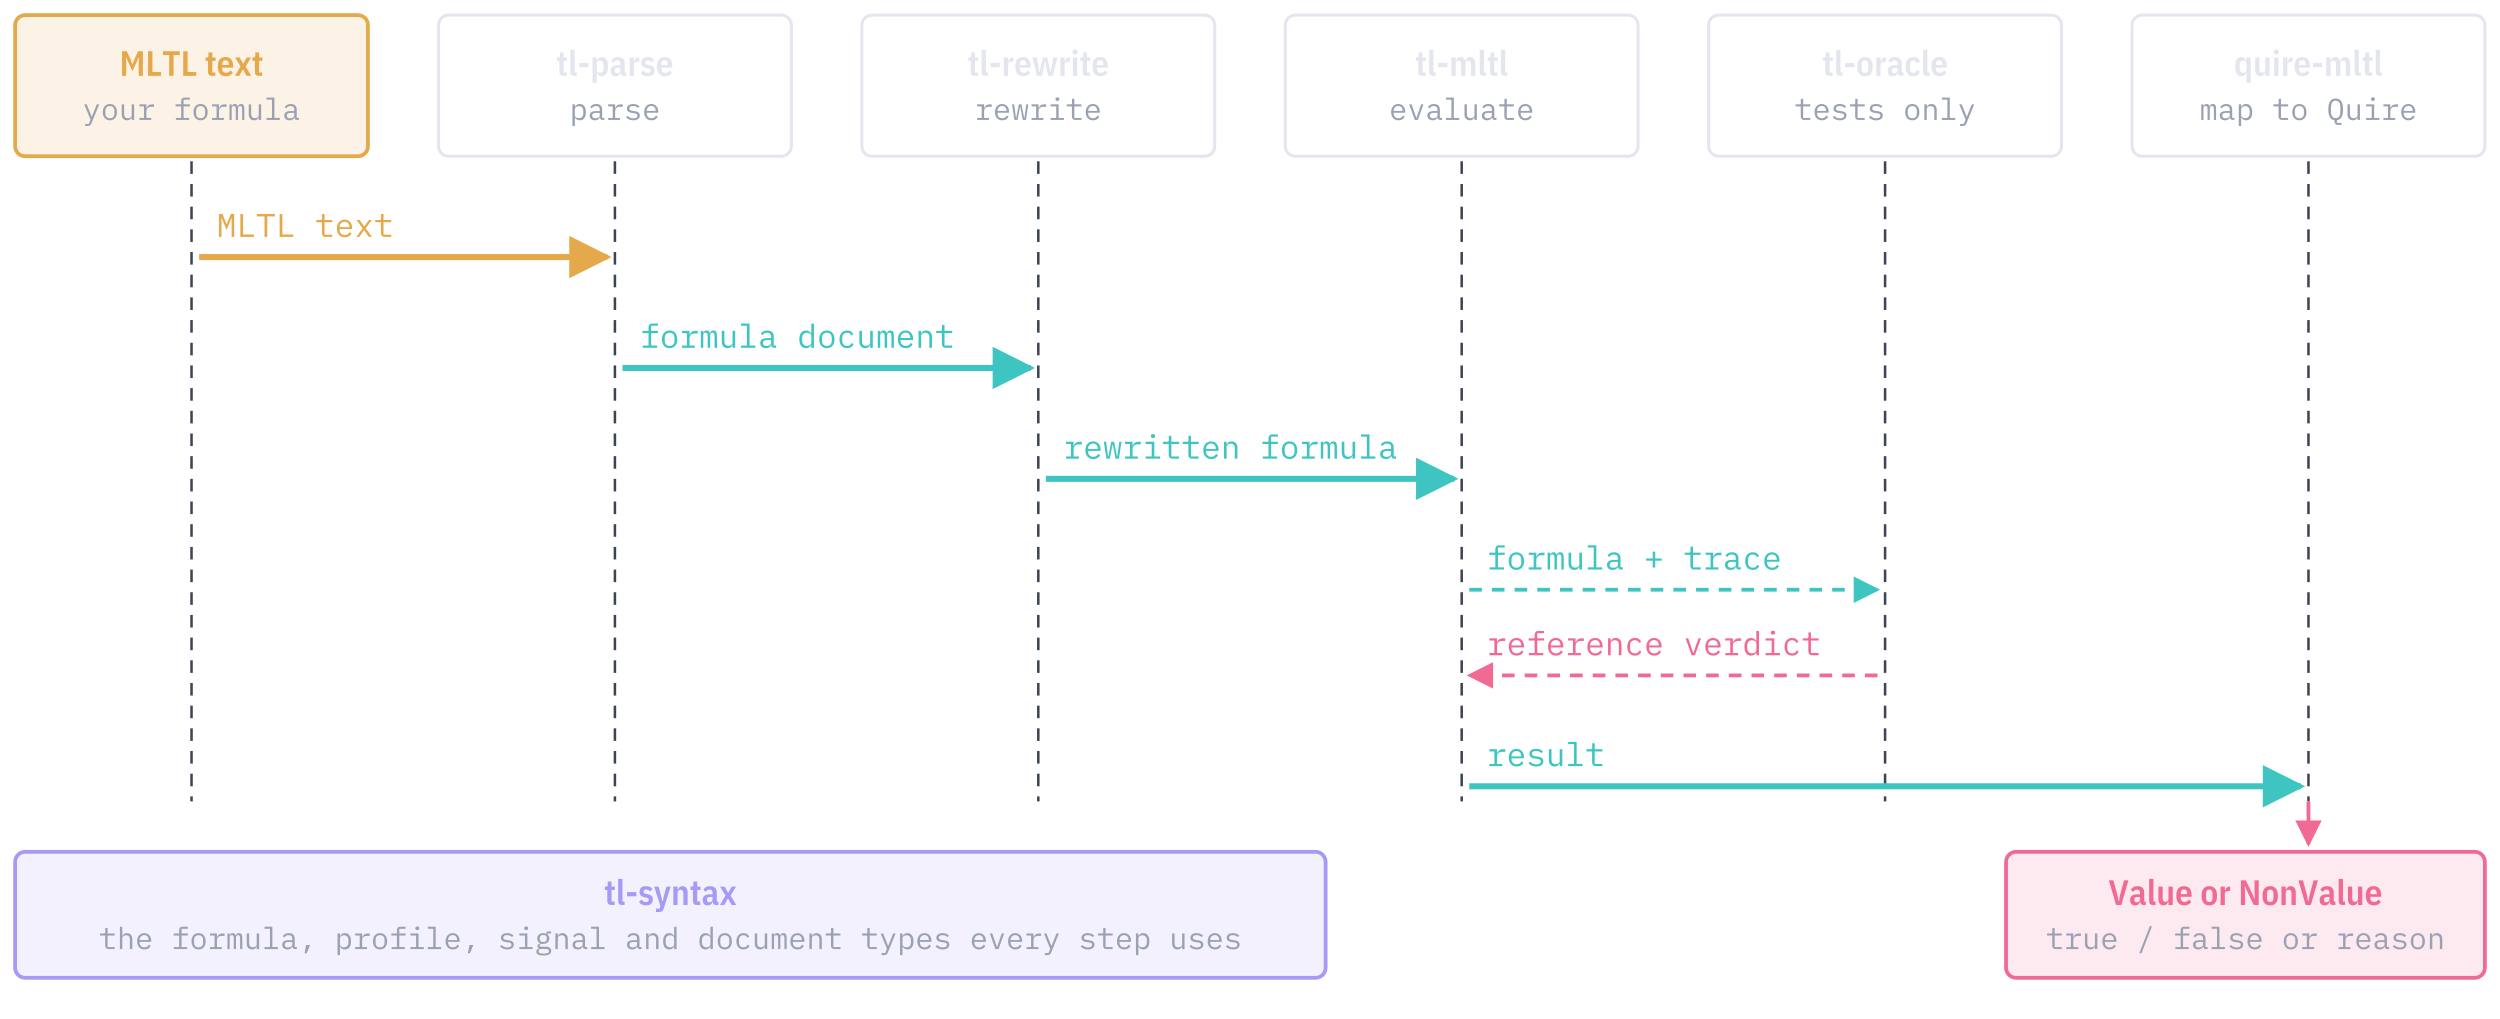
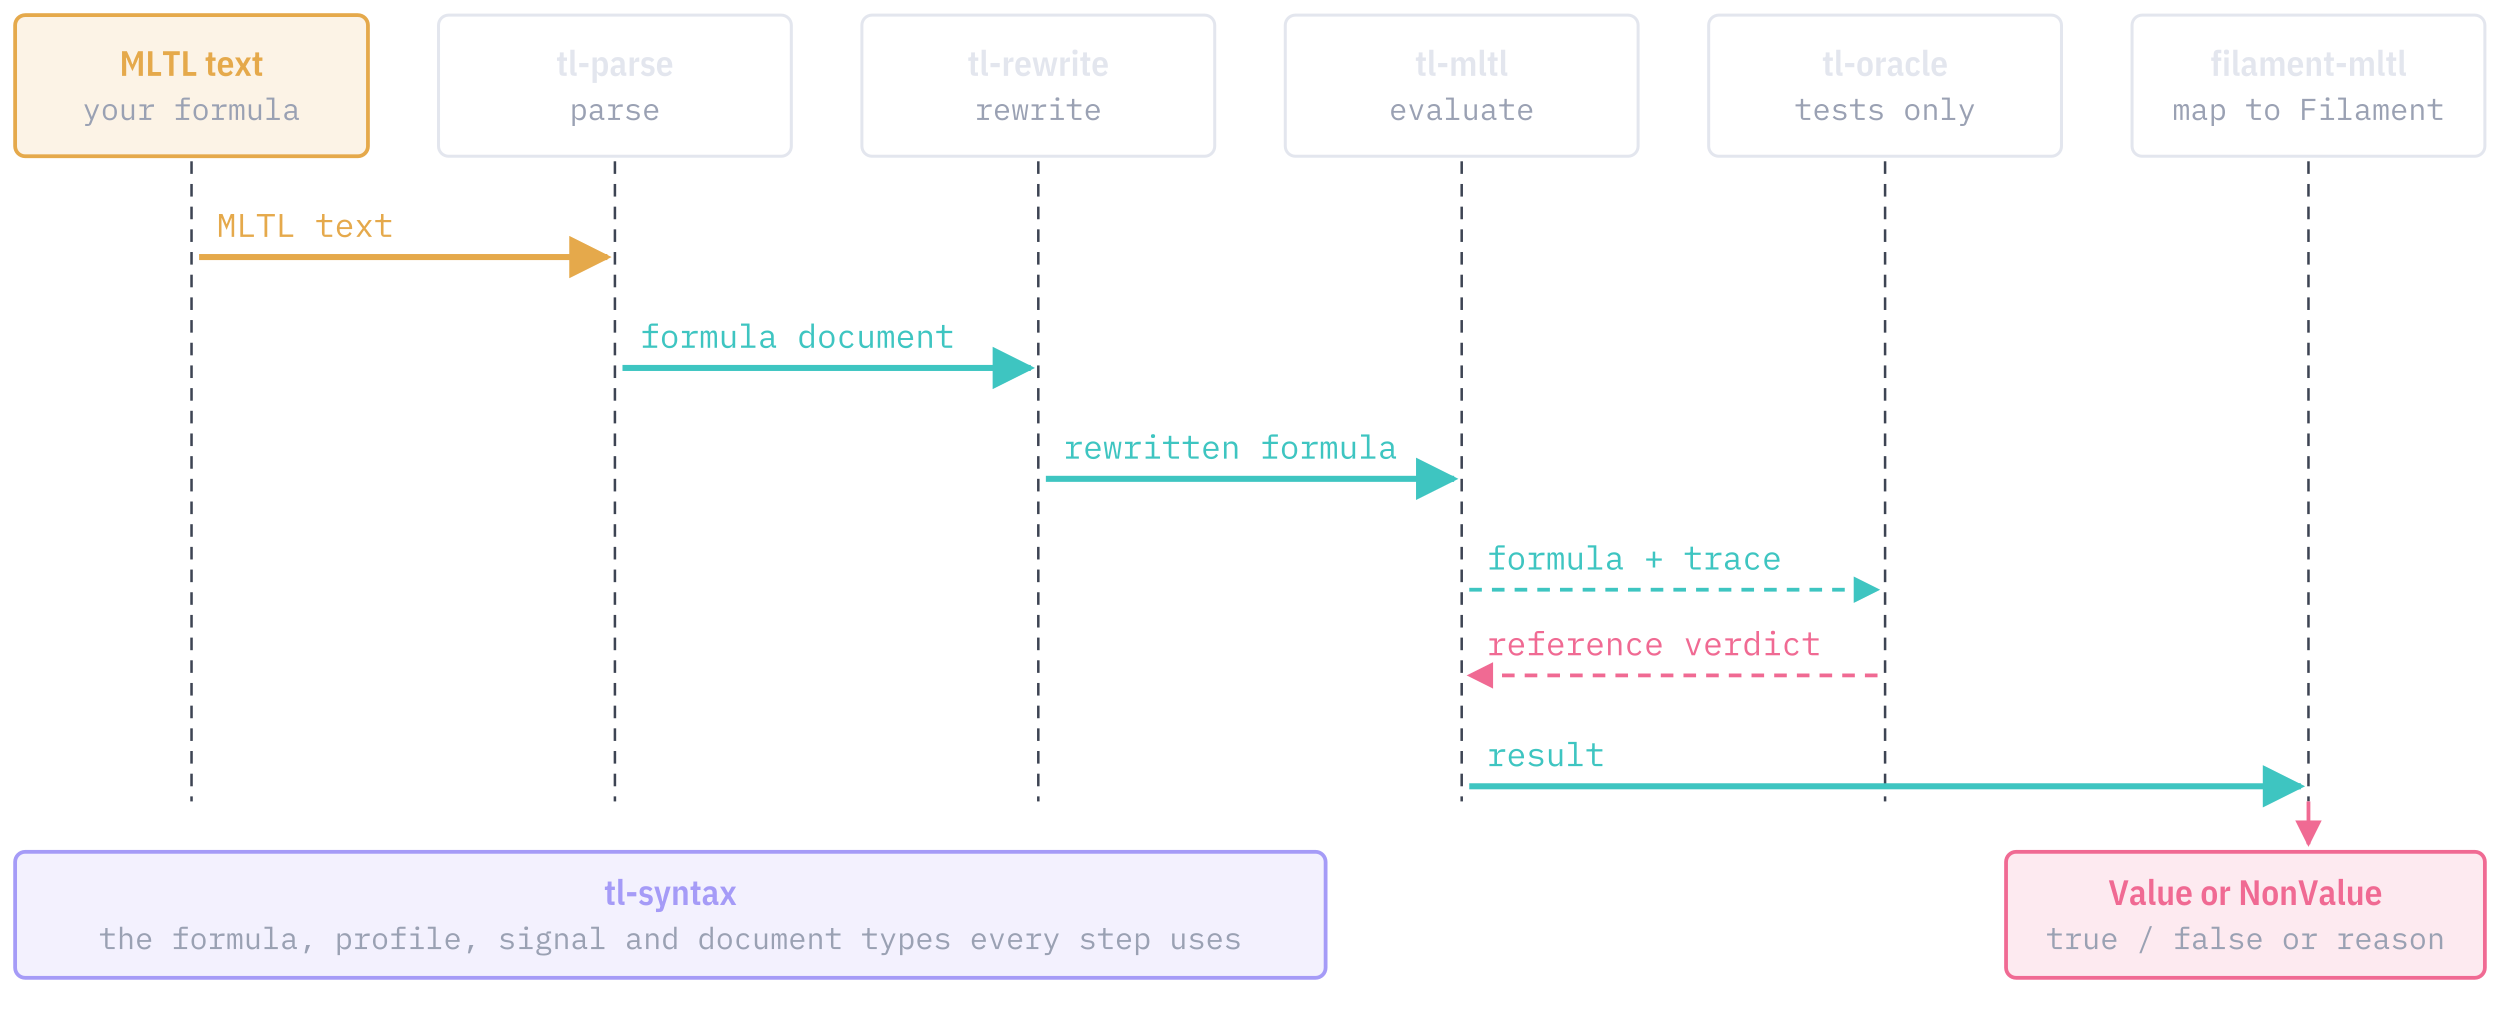
- <svg xmlns="http://www.w3.org/2000/svg" width="992" height="404" viewBox="-6 -6 992 404" role="img" aria-label="A formula moves from text to a Quire outcome. tl-parse turns MLTL text into a formula document, tl-rewrite returns a rewritten document, and tl-mltl evaluates it against a trace. In tests, tl-oracle evaluates the same formula and trace independently and the verdicts are compared. quire-mltl maps the result to a Boolean Value or a typed NonValue reason. All documents use the vocabulary of tl-syntax.">
+ <svg xmlns="http://www.w3.org/2000/svg" width="992" height="404" viewBox="-6 -6 992 404" role="img" aria-label="A formula moves from text to a Filament outcome. tl-parse turns MLTL text into a formula document, tl-rewrite returns a rewritten document, and tl-mltl evaluates it against a trace. In tests, tl-oracle evaluates the same formula and trace independently and the verdicts are compared. filament-mltl maps the result to a Boolean Value or a typed NonValue reason. All documents use the vocabulary of tl-syntax.">
  <defs>
+     <path id="mono_F" d="M90 0V698H530V625H174V390H500V317H174V0Z" />
    <path id="mono_L" d="M120 0V698H204V73H535V0Z" />
    <path id="mono_M" d="M455 350V571H447L300 212L153 571H145V350V0H68V698H176L299 390H305L428 698H532V0H455Z" />
-     <path id="mono_Q" d="M491 -164H374Q315 -164 288 -131Q260 -98 260 -46V-9Q207 -2 168 26Q130 53 105 98Q80 144 68 208Q56 271 56 349Q56 434 70 502Q84 569 114 615Q144 661 190 686Q236 710 300 710Q364 710 410 686Q456 661 486 615Q516 569 530 502Q544 434 544 349Q544 192 495 98Q446 5 340 -9V-96H491ZM300 61Q342 61 371 78Q400 94 419 124Q438 154 446 196Q455 239 455 292V406Q455 458 446 501Q438 544 419 574Q400 604 371 620Q342 637 300 637Q258 637 229 620Q200 604 181 574Q162 544 154 501Q145 458 145 406V292Q145 239 154 196Q162 154 181 124Q200 94 229 78Q258 61 300 61Z" />
    <path id="mono_T" d="M342 625V0H258V625H25V698H575V625Z" />
    <path id="mono_a" d="M495 0Q448 0 428 24Q408 48 403 84H398Q381 39 344 14Q306 -12 243 -12Q162 -12 114 30Q66 72 66 145Q66 217 118 256Q171 295 288 295H398V346Q398 403 366 432Q334 460 275 460Q223 460 190 440Q157 419 137 384L83 424Q93 444 110 463Q127 482 152 496Q177 511 209 520Q241 528 280 528Q371 528 424 482Q478 436 478 354V70H550V0ZM257 55Q288 55 314 62Q339 70 358 82Q377 95 388 112Q398 130 398 150V235H288Q216 235 183 215Q150 195 150 157V136Q150 96 178 76Q207 55 257 55Z" />
    <path id="mono_c" d="M318 -12Q262 -12 218 8Q175 27 145 62Q115 97 100 147Q84 197 84 258Q84 319 100 369Q116 419 146 454Q176 490 219 509Q262 528 317 528Q392 528 439 495Q486 462 508 409L444 375Q430 415 398 437Q365 459 317 459Q282 459 254 448Q227 436 208 415Q189 394 180 365Q170 336 170 302V214Q170 180 180 151Q189 122 208 101Q227 80 255 68Q283 57 319 57Q371 57 405 81Q439 105 459 147L516 108Q493 56 444 22Q396 -12 318 -12Z" />
    <path id="mono_comma" d="M257 136H386L271 -141H204Z" />
    <path id="mono_d" d="M425 84H421Q371 -12 262 -12Q167 -12 114 59Q60 130 60 258Q60 386 114 457Q167 528 262 528Q371 528 421 432H425V740H505V0H425ZM293 59Q320 59 344 66Q368 73 386 86Q404 100 414 120Q425 139 425 165V351Q425 377 414 396Q404 416 386 430Q368 443 344 450Q320 457 293 457Q223 457 184 414Q146 372 146 302V214Q146 144 184 102Q223 59 293 59Z" />
    <path id="mono_e" d="M309 -12Q253 -12 208 7Q164 26 132 62Q101 97 84 146Q67 196 67 257Q67 319 84 369Q102 419 133 454Q164 490 208 509Q251 528 304 528Q356 528 398 509Q441 490 471 456Q501 423 517 377Q533 331 533 276V238H151V214Q151 180 162 151Q173 122 194 101Q214 80 244 68Q273 57 309 57Q361 57 399 81Q437 105 457 147L516 107Q493 55 440 22Q386 -12 309 -12ZM304 462Q271 462 243 450Q215 438 194 417Q174 396 162 368Q151 339 151 305V298H447V309Q447 343 436 371Q426 399 408 420Q389 440 362 451Q336 462 304 462Z" />
    <path id="mono_f" d="M83 68H257V448H73V516H257V622Q257 674 284 707Q312 740 371 740H544V672H337V516H544V448H337V68H521V0H83Z" />
    <path id="mono_g" d="M561 -59Q561 -137 496 -174Q431 -212 301 -212Q176 -212 122 -179Q67 -146 67 -84Q67 -42 89 -19Q111 4 151 15V27Q129 38 117 55Q105 72 105 98Q105 138 132 158Q158 178 198 188V192Q150 213 124 254Q97 295 97 350Q97 389 111 422Q125 455 152 478Q178 502 215 515Q252 528 297 528Q355 528 399 507V516Q399 546 413 566Q427 586 461 586H556V516H440V481Q468 457 483 424Q498 391 498 350Q498 311 484 278Q469 245 443 222Q417 198 380 185Q342 172 297 172Q284 172 272 173Q260 174 248 176Q236 174 223 170Q210 165 199 158Q188 150 181 140Q174 130 174 117Q174 94 197 86Q220 79 257 79H371Q471 79 516 42Q561 4 561 -59ZM486 -63Q486 -32 461 -14Q436 5 374 5H195Q143 -16 143 -65Q143 -99 170 -124Q197 -148 260 -148H338Q408 -148 447 -126Q486 -105 486 -63ZM297 234Q357 234 386 262Q414 290 414 336V365Q414 411 386 438Q357 466 297 466Q237 466 209 438Q181 411 181 365V336Q181 290 209 262Q237 234 297 234Z" />
    <path id="mono_h" d="M98 740H178V432H182Q190 451 202 468Q214 486 232 499Q249 512 273 520Q297 528 329 528Q410 528 459 476Q508 425 508 331V0H428V317Q428 388 397 422Q366 457 306 457Q282 457 259 451Q236 445 218 433Q200 421 189 402Q178 383 178 358V0H98Z" />
    <path id="mono_i" d="M332 630Q297 630 283 644Q269 659 269 681V697Q269 719 283 734Q297 748 332 748Q367 748 381 734Q395 719 395 697V681Q395 659 381 644Q367 630 332 630ZM106 68H292V448H106V516H372V68H546V0H106Z" />
    <path id="mono_l" d="M80 68H260V672H80V740H340V68H520V0H80Z" />
    <path id="mono_m" d="M54 0V516H128V456H132Q144 486 166 507Q188 528 231 528Q276 528 298 506Q320 483 325 447H328Q342 482 368 505Q394 528 440 528Q503 528 524 484Q546 440 546 358V0H472V345Q472 411 458 436Q445 462 409 462Q377 462 357 442Q337 421 337 379V0H263V345Q263 411 250 436Q236 462 201 462Q169 462 148 442Q128 421 128 379V0Z" />
    <path id="mono_n" d="M98 0V516H178V432H182Q190 451 202 468Q214 486 232 499Q249 512 273 520Q297 528 329 528Q410 528 459 476Q508 425 508 331V0H428V317Q428 388 397 422Q366 457 306 457Q282 457 259 451Q236 445 218 433Q200 421 189 402Q178 383 178 358V0Z" />
    <path id="mono_o" d="M300 -12Q246 -12 202 7Q159 26 128 62Q98 97 82 146Q66 196 66 258Q66 319 82 369Q98 419 128 454Q159 490 202 509Q246 528 300 528Q354 528 398 509Q441 490 472 454Q502 419 518 369Q534 319 534 258Q534 196 518 146Q502 97 472 62Q441 26 398 7Q354 -12 300 -12ZM300 57Q367 57 408 97Q449 137 449 221V295Q449 379 408 419Q367 459 300 459Q233 459 192 419Q151 379 151 295V221Q151 137 192 97Q233 57 300 57Z" />
    <path id="mono_p" d="M95 516H175V432H179Q229 528 338 528Q433 528 486 457Q540 386 540 258Q540 130 486 59Q433 -12 338 -12Q229 -12 179 84H175V-200H95ZM307 59Q377 59 416 102Q454 144 454 214V302Q454 372 416 414Q377 457 307 457Q280 457 256 450Q232 443 214 430Q196 416 186 396Q175 377 175 351V165Q175 139 186 120Q196 100 214 86Q232 73 256 66Q280 59 307 59Z" />
    <path id="mono_plus" d="M262 62V271H62V339H262V548H338V339H538V271H338V62Z" />
    <path id="mono_r" d="M77 68H228V448H77V516H308V386H313Q329 447 374 482Q418 516 487 516H559V436H462Q393 436 350 396Q308 356 308 291V68H469V0H77Z" />
    <path id="mono_s" d="M306 -12Q225 -12 166 16Q108 43 67 89L121 136Q158 97 202 76Q246 55 308 55Q368 55 406 76Q445 98 445 144Q445 164 438 178Q430 191 417 199Q404 207 388 212Q372 216 354 219L273 231Q246 235 214 242Q183 249 157 264Q131 280 114 306Q96 332 96 374Q96 413 112 442Q127 470 155 490Q183 509 221 518Q259 528 304 528Q374 528 426 506Q477 484 514 445L462 396Q453 407 440 418Q426 430 406 440Q387 449 361 455Q335 461 301 461Q240 461 208 440Q175 419 175 379Q175 359 182 346Q190 332 203 324Q216 316 232 312Q249 307 266 304L347 292Q375 288 406 281Q437 274 463 258Q489 243 506 217Q524 191 524 149Q524 72 464 30Q405 -12 306 -12Z" />
    <path id="mono_slash" d="M90 -138 438 760H510L162 -138Z" />
    <path id="mono_t" d="M325 0Q266 0 238 33Q211 66 211 118V448H39V516H167Q193 516 204 526Q214 537 214 563V698H291V516H526V448H291V68H526V0Z" />
    <path id="mono_u" d="M422 84H418Q410 65 398 48Q386 30 368 17Q351 4 327 -4Q303 -12 271 -12Q190 -12 141 40Q92 91 92 185V516H172V199Q172 128 203 94Q234 59 294 59Q318 59 341 65Q364 71 382 83Q400 95 411 114Q422 132 422 158V516H502V0H422Z" />
    <path id="mono_v" d="M249 0 64 516H145L219 300L299 67H303L383 300L457 516H536L351 0Z" />
    <path id="mono_w" d="M30 516H101L160 70H169L257 516H345L433 70H442L501 516H570L491 0H387L305 432H297L213 0H109Z" />
    <path id="mono_x" d="M61 0 253 262 66 516H162L240 407L302 321H306L366 407L443 516H535L346 263L540 0H444L357 121L298 203H294L237 121L153 0Z" />
    <path id="mono_y" d="M467 516H547L291 -113Q282 -135 271 -152Q260 -168 245 -178Q230 -189 209 -194Q188 -200 159 -200H83V-132H203L261 10L53 516H135L222 300L299 104H303L380 300Z" />
    <path id="title_L" d="M73 0V698H198V109H443V0Z" />
    <path id="title_M" d="M546 398 554 516H540L494 402L368 133L243 402L197 515H183L191 398V0H73V698H210L314 471L365 328H374L425 471L527 698H664V0H546Z" />
    <path id="title_N" d="M246 397 197 518H183L191 393V0H73V698H212L405 301L454 180H468L460 305V698H578V0H439Z" />
    <path id="title_T" d="M324 589V0H199V589H24V698H500V589Z" />
    <path id="title_V" d="M219 0 14 698H143L261 266L287 112H301L327 266L444 698H569L367 0Z" />
    <path id="title_a" d="M406 0Q325 0 321 89H309Q299 41 264 14Q229 -12 177 -12Q105 -12 69 28Q33 68 33 140Q33 222 84 262Q135 302 231 302H312V347Q312 393 292 415Q273 437 228 437Q191 437 166 420Q141 402 122 370L51 434Q80 479 124 506Q169 534 238 534Q433 534 433 350V97H479V0ZM223 77Q260 77 286 98Q312 120 312 158V227H239Q155 227 155 162V140Q155 107 173 92Q191 77 223 77Z" />
    <path id="title_c" d="M251 -12Q145 -12 90 54Q34 120 34 261Q34 402 90 468Q145 534 251 534Q328 534 374 499Q419 464 439 403L340 359Q332 397 312 416Q291 436 251 436Q161 436 161 328V194Q161 86 251 86Q293 86 315 106Q337 126 348 168L442 123Q396 -12 251 -12Z" />
    <path id="title_e" d="M263 -12Q212 -12 170 4Q127 21 97 54Q67 88 50 140Q34 191 34 261Q34 402 90 468Q147 534 252 534Q357 534 414 468Q470 402 470 261V232H161V198Q161 146 190 116Q219 86 270 86Q313 86 342 104Q372 123 393 158L459 89Q430 43 381 16Q332 -12 263 -12ZM252 441Q161 441 161 333V307H343V333Q343 441 252 441Z" />
+     <path id="title_f" d="M91 425H22V522H91V603Q91 674 122 707Q154 740 220 740H308V643H212V522H308V425H212V0H91Z" />
    <path id="title_hyphen" d="M50 245V365H312V245Z" />
    <path id="title_i" d="M126 604Q88 604 71 620Q54 637 54 665V685Q54 713 71 730Q88 746 126 746Q164 746 181 730Q198 713 198 685V665Q198 637 181 620Q164 604 126 604ZM66 522H187V0H66Z" />
    <path id="title_l" d="M184 0Q121 0 94 28Q66 56 66 116V740H187V97H247V0Z" />
    <path id="title_m" d="M66 0V522H187V435H201Q232 534 324 534Q422 534 451 431H463Q480 484 516 509Q551 534 602 534Q668 534 705 486Q742 439 742 351V0H621V330Q621 432 548 432Q513 432 488 410Q464 389 464 350V0H343V330Q343 384 325 408Q307 432 271 432Q236 432 212 410Q187 389 187 350V0Z" />
    <path id="title_n" d="M66 0V522H187V435H201Q232 534 326 534Q396 534 434 486Q472 439 472 351V0H351V330Q351 432 275 432Q238 432 212 410Q187 389 187 350V0Z" />
    <path id="title_o" d="M253 -12Q149 -12 92 54Q34 120 34 261Q34 402 92 468Q149 534 253 534Q357 534 414 468Q472 402 472 261Q472 120 414 54Q357 -12 253 -12ZM253 86Q345 86 345 194V328Q345 436 253 436Q161 436 161 328V194Q161 86 253 86Z" />
    <path id="title_p" d="M66 522H187V436H201Q212 480 246 507Q279 534 324 534Q416 534 460 464Q504 395 504 261Q504 127 460 58Q416 -12 324 -12Q279 -12 246 15Q212 42 201 86H187V-200H66ZM278 88Q325 88 351 117Q377 146 377 199V323Q377 376 351 405Q325 434 278 434Q237 434 212 414Q187 393 187 356V166Q187 129 212 108Q237 88 278 88Z" />
-     <path id="title_q" d="M357 86H343Q332 42 298 15Q265 -12 220 -12Q128 -12 84 58Q40 127 40 261Q40 395 84 464Q128 534 220 534Q265 534 298 507Q332 480 343 436H357V522H478V-200H357ZM266 88Q307 88 332 108Q357 129 357 166V356Q357 393 332 414Q307 434 266 434Q219 434 193 405Q167 376 167 323V199Q167 146 193 117Q219 88 266 88Z" />
    <path id="title_r" d="M66 0V522H187V415H201Q210 467 238 494Q267 522 313 522H339V398H299Q242 398 214 380Q187 362 187 317V0Z" />
    <path id="title_s" d="M224 -12Q159 -12 110 12Q61 35 24 82L98 154Q123 119 154 101Q185 83 226 83Q302 83 302 147Q302 172 290 186Q277 201 247 206L198 215Q116 230 79 266Q42 302 42 371Q42 453 90 494Q138 534 226 534Q287 534 332 514Q376 494 409 455L338 384Q318 409 290 424Q261 439 226 439Q156 439 156 376Q156 350 170 336Q184 323 214 318L264 309Q346 294 382 258Q417 223 417 159Q417 78 367 33Q317 -12 224 -12Z" />
    <path id="title_t" d="M210 0Q147 0 119 28Q91 56 91 117V425H22V522H58Q84 522 94 534Q103 546 103 572V664H212V522H306V425H212V97H298V0Z" />
    <path id="title_u" d="M346 88H332Q302 -12 205 -12Q135 -12 98 36Q60 83 60 172V522H181V192Q181 89 257 89Q294 89 320 111Q346 133 346 172V522H467V0H346Z" />
    <path id="title_w" d="M16 522H135L186 278L211 110H223L253 278L311 522H433L492 278L522 110H534L559 278L612 522H724L597 0H461L400 254L377 409H364L340 254L279 0H143Z" />
    <path id="title_x" d="M15 0 173 267 17 522H149L242 354H255L348 522H472L318 264L478 0H345L249 176H236L138 0Z" />
    <path id="title_y" d="M353 522H474L275 -109Q258 -162 227 -181Q196 -200 140 -200H58V-103H161L182 -29L8 522H131L209 240L237 103H249L277 241Z" />
    <marker id="ah-code" viewBox="0 0 10 10" refX="9" refY="5" markerWidth="7" markerHeight="7" orient="auto-start-reverse">
      <path d="M0,0 L10,5 L0,10 z" fill="#e5a94b" />
    </marker>
    <marker id="ah-evidence" viewBox="0 0 10 10" refX="9" refY="5" markerWidth="7" markerHeight="7" orient="auto-start-reverse">
      <path d="M0,0 L10,5 L0,10 z" fill="#f06a93" />
    </marker>
    <marker id="ah-model" viewBox="0 0 10 10" refX="9" refY="5" markerWidth="7" markerHeight="7" orient="auto-start-reverse">
      <path d="M0,0 L10,5 L0,10 z" fill="#3ec5c1" />
    </marker>
  </defs>
  <rect x="0" y="0" width="140" height="56" rx="4" stroke="#e5a94b" stroke-width="1.5" fill="#e5a94b" fill-opacity="0.14" />
  <g fill="#e5a94b" transform="translate(41.4,24.1) scale(0.014,-0.014)">
    <use href="#title_M" x="0" />
    <use href="#title_L" x="737" />
    <use href="#title_T" x="1210" />
    <use href="#title_L" x="1734" />
    <use href="#title_t" x="2419" />
    <use href="#title_e" x="2753" />
    <use href="#title_x" x="3258" />
    <use href="#title_t" x="3746" />
  </g>
  <g fill="#9aa1b3" transform="translate(26.8,41.6) scale(0.012,-0.012)">
    <use href="#mono_y" x="0" />
    <use href="#mono_o" x="600" />
    <use href="#mono_u" x="1200" />
    <use href="#mono_r" x="1800" />
    <use href="#mono_f" x="3000" />
    <use href="#mono_o" x="3600" />
    <use href="#mono_r" x="4200" />
    <use href="#mono_m" x="4800" />
    <use href="#mono_u" x="5400" />
    <use href="#mono_l" x="6000" />
    <use href="#mono_a" x="6600" />
  </g>
  <path d="M70,58 L70,312" fill="none" stroke="#3d4453" stroke-width="1.0" stroke-dasharray="5 4" />
  <rect x="168" y="0" width="140" height="56" rx="4" stroke="#e3e6ee" stroke-width="1.2" fill="none" />
  <g fill="#e3e6ee" transform="translate(214.7,24.1) scale(0.014,-0.014)">
    <use href="#title_t" x="0" />
    <use href="#title_l" x="334" />
    <use href="#title_hyphen" x="602" />
    <use href="#title_p" x="964" />
    <use href="#title_a" x="1508" />
    <use href="#title_r" x="2015" />
    <use href="#title_s" x="2372" />
    <use href="#title_e" x="2821" />
  </g>
  <g fill="#9aa1b3" transform="translate(220,41.6) scale(0.012,-0.012)">
    <use href="#mono_p" x="0" />
    <use href="#mono_a" x="600" />
    <use href="#mono_r" x="1200" />
    <use href="#mono_s" x="1800" />
    <use href="#mono_e" x="2400" />
  </g>
  <path d="M238,58 L238,312" fill="none" stroke="#3d4453" stroke-width="1.0" stroke-dasharray="5 4" />
  <rect x="336" y="0" width="140" height="56" rx="4" stroke="#e3e6ee" stroke-width="1.2" fill="none" />
  <g fill="#e3e6ee" transform="translate(377.9,24.1) scale(0.014,-0.014)">
    <use href="#title_t" x="0" />
    <use href="#title_l" x="334" />
    <use href="#title_hyphen" x="602" />
    <use href="#title_r" x="964" />
    <use href="#title_e" x="1321" />
    <use href="#title_w" x="1826" />
    <use href="#title_r" x="2565" />
    <use href="#title_i" x="2922" />
    <use href="#title_t" x="3174" />
    <use href="#title_e" x="3508" />
  </g>
  <g fill="#9aa1b3" transform="translate(380.8,41.6) scale(0.012,-0.012)">
    <use href="#mono_r" x="0" />
    <use href="#mono_e" x="600" />
    <use href="#mono_w" x="1200" />
    <use href="#mono_r" x="1800" />
    <use href="#mono_i" x="2400" />
    <use href="#mono_t" x="3000" />
    <use href="#mono_e" x="3600" />
  </g>
  <path d="M406,58 L406,312" fill="none" stroke="#3d4453" stroke-width="1.0" stroke-dasharray="5 4" />
  <rect x="504" y="0" width="140" height="56" rx="4" stroke="#e3e6ee" stroke-width="1.2" fill="none" />
  <g fill="#e3e6ee" transform="translate(555.5,24.1) scale(0.014,-0.014)">
    <use href="#title_t" x="0" />
    <use href="#title_l" x="334" />
    <use href="#title_hyphen" x="602" />
    <use href="#title_m" x="964" />
    <use href="#title_l" x="1766" />
    <use href="#title_t" x="2034" />
    <use href="#title_l" x="2368" />
  </g>
  <g fill="#9aa1b3" transform="translate(545.2,41.6) scale(0.012,-0.012)">
    <use href="#mono_e" x="0" />
    <use href="#mono_v" x="600" />
    <use href="#mono_a" x="1200" />
    <use href="#mono_l" x="1800" />
    <use href="#mono_u" x="2400" />
    <use href="#mono_a" x="3000" />
    <use href="#mono_t" x="3600" />
    <use href="#mono_e" x="4200" />
  </g>
  <path d="M574,58 L574,312" fill="none" stroke="#3d4453" stroke-width="1.0" stroke-dasharray="5 4" />
  <rect x="672" y="0" width="140" height="56" rx="4" stroke="#e3e6ee" stroke-width="1.2" fill="none" />
  <g fill="#e3e6ee" transform="translate(717,24.1) scale(0.014,-0.014)">
    <use href="#title_t" x="0" />
    <use href="#title_l" x="334" />
    <use href="#title_hyphen" x="602" />
    <use href="#title_o" x="964" />
    <use href="#title_r" x="1470" />
    <use href="#title_a" x="1827" />
    <use href="#title_c" x="2334" />
    <use href="#title_l" x="2798" />
    <use href="#title_e" x="3066" />
  </g>
  <g fill="#9aa1b3" transform="translate(706,41.6) scale(0.012,-0.012)">
    <use href="#mono_t" x="0" />
    <use href="#mono_e" x="600" />
    <use href="#mono_s" x="1200" />
    <use href="#mono_t" x="1800" />
    <use href="#mono_s" x="2400" />
    <use href="#mono_o" x="3600" />
    <use href="#mono_n" x="4200" />
    <use href="#mono_l" x="4800" />
    <use href="#mono_y" x="5400" />
  </g>
  <path d="M742,58 L742,312" fill="none" stroke="#3d4453" stroke-width="1.0" stroke-dasharray="5 4" />
  <rect x="840" y="0" width="140" height="56" rx="4" stroke="#e3e6ee" stroke-width="1.2" fill="none" />
-   <g fill="#e3e6ee" transform="translate(880.4,24.1) scale(0.014,-0.014)">
-     <use href="#title_q" x="0" />
-     <use href="#title_u" x="544" />
-     <use href="#title_i" x="1077" />
-     <use href="#title_r" x="1329" />
-     <use href="#title_e" x="1686" />
-     <use href="#title_hyphen" x="2191" />
-     <use href="#title_m" x="2553" />
-     <use href="#title_l" x="3355" />
-     <use href="#title_t" x="3623" />
-     <use href="#title_l" x="3957" />
-   </g>
-   <g fill="#9aa1b3" transform="translate(866.8,41.6) scale(0.012,-0.012)">
+   <g fill="#e3e6ee" transform="translate(871.1,24.1) scale(0.014,-0.014)">
+     <use href="#title_f" x="0" />
+     <use href="#title_i" x="328" />
+     <use href="#title_l" x="580" />
+     <use href="#title_a" x="848" />
+     <use href="#title_m" x="1355" />
+     <use href="#title_e" x="2157" />
+     <use href="#title_n" x="2662" />
+     <use href="#title_t" x="3194" />
+     <use href="#title_hyphen" x="3528" />
+     <use href="#title_m" x="3890" />
+     <use href="#title_l" x="4692" />
+     <use href="#title_t" x="4960" />
+     <use href="#title_l" x="5294" />
+   </g>
+   <g fill="#9aa1b3" transform="translate(856,41.6) scale(0.012,-0.012)">
    <use href="#mono_m" x="0" />
    <use href="#mono_a" x="600" />
    <use href="#mono_p" x="1200" />
    <use href="#mono_t" x="2400" />
    <use href="#mono_o" x="3000" />
-     <use href="#mono_Q" x="4200" />
-     <use href="#mono_u" x="4800" />
-     <use href="#mono_i" x="5400" />
-     <use href="#mono_r" x="6000" />
-     <use href="#mono_e" x="6600" />
+     <use href="#mono_F" x="4200" />
+     <use href="#mono_i" x="4800" />
+     <use href="#mono_l" x="5400" />
+     <use href="#mono_a" x="6000" />
+     <use href="#mono_m" x="6600" />
+     <use href="#mono_e" x="7200" />
+     <use href="#mono_n" x="7800" />
+     <use href="#mono_t" x="8400" />
  </g>
  <path d="M910,58 L910,312" fill="none" stroke="#3d4453" stroke-width="1.0" stroke-dasharray="5 4" />
  <path d="M73,96 L235,96" fill="none" stroke="#e5a94b" stroke-width="2.4" marker-end="url(#ah-code)" />
  <g fill="#e5a94b" transform="translate(80,88) scale(0.013,-0.013)">
    <use href="#mono_M" x="0" />
    <use href="#mono_L" x="600" />
    <use href="#mono_T" x="1200" />
    <use href="#mono_L" x="1800" />
    <use href="#mono_t" x="3000" />
    <use href="#mono_e" x="3600" />
    <use href="#mono_x" x="4200" />
    <use href="#mono_t" x="4800" />
  </g>
  <path d="M241,140 L403,140" fill="none" stroke="#3ec5c1" stroke-width="2.4" marker-end="url(#ah-model)" />
  <g fill="#3ec5c1" transform="translate(248,132) scale(0.013,-0.013)">
    <use href="#mono_f" x="0" />
    <use href="#mono_o" x="600" />
    <use href="#mono_r" x="1200" />
    <use href="#mono_m" x="1800" />
    <use href="#mono_u" x="2400" />
    <use href="#mono_l" x="3000" />
    <use href="#mono_a" x="3600" />
    <use href="#mono_d" x="4800" />
    <use href="#mono_o" x="5400" />
    <use href="#mono_c" x="6000" />
    <use href="#mono_u" x="6600" />
    <use href="#mono_m" x="7200" />
    <use href="#mono_e" x="7800" />
    <use href="#mono_n" x="8400" />
    <use href="#mono_t" x="9000" />
  </g>
  <path d="M409,184 L571,184" fill="none" stroke="#3ec5c1" stroke-width="2.4" marker-end="url(#ah-model)" />
  <g fill="#3ec5c1" transform="translate(416,176) scale(0.013,-0.013)">
    <use href="#mono_r" x="0" />
    <use href="#mono_e" x="600" />
    <use href="#mono_w" x="1200" />
    <use href="#mono_r" x="1800" />
    <use href="#mono_i" x="2400" />
    <use href="#mono_t" x="3000" />
    <use href="#mono_t" x="3600" />
    <use href="#mono_e" x="4200" />
    <use href="#mono_n" x="4800" />
    <use href="#mono_f" x="6000" />
    <use href="#mono_o" x="6600" />
    <use href="#mono_r" x="7200" />
    <use href="#mono_m" x="7800" />
    <use href="#mono_u" x="8400" />
    <use href="#mono_l" x="9000" />
    <use href="#mono_a" x="9600" />
  </g>
  <path d="M577,228 L739,228" fill="none" stroke="#3ec5c1" stroke-width="1.5" stroke-dasharray="5 4" marker-end="url(#ah-model)" />
  <g fill="#3ec5c1" transform="translate(584,220) scale(0.013,-0.013)">
    <use href="#mono_f" x="0" />
    <use href="#mono_o" x="600" />
    <use href="#mono_r" x="1200" />
    <use href="#mono_m" x="1800" />
    <use href="#mono_u" x="2400" />
    <use href="#mono_l" x="3000" />
    <use href="#mono_a" x="3600" />
    <use href="#mono_plus" x="4800" />
    <use href="#mono_t" x="6000" />
    <use href="#mono_r" x="6600" />
    <use href="#mono_a" x="7200" />
    <use href="#mono_c" x="7800" />
    <use href="#mono_e" x="8400" />
  </g>
  <path d="M739,262 L577,262" fill="none" stroke="#f06a93" stroke-width="1.5" stroke-dasharray="5 4" marker-end="url(#ah-evidence)" />
  <g fill="#f06a93" transform="translate(584,254) scale(0.013,-0.013)">
    <use href="#mono_r" x="0" />
    <use href="#mono_e" x="600" />
    <use href="#mono_f" x="1200" />
    <use href="#mono_e" x="1800" />
    <use href="#mono_r" x="2400" />
    <use href="#mono_e" x="3000" />
    <use href="#mono_n" x="3600" />
    <use href="#mono_c" x="4200" />
    <use href="#mono_e" x="4800" />
    <use href="#mono_v" x="6000" />
    <use href="#mono_e" x="6600" />
    <use href="#mono_r" x="7200" />
    <use href="#mono_d" x="7800" />
    <use href="#mono_i" x="8400" />
    <use href="#mono_c" x="9000" />
    <use href="#mono_t" x="9600" />
  </g>
  <path d="M577,306 L907,306" fill="none" stroke="#3ec5c1" stroke-width="2.4" marker-end="url(#ah-model)" />
  <g fill="#3ec5c1" transform="translate(584,298) scale(0.013,-0.013)">
    <use href="#mono_r" x="0" />
    <use href="#mono_e" x="600" />
    <use href="#mono_s" x="1200" />
    <use href="#mono_u" x="1800" />
    <use href="#mono_l" x="2400" />
    <use href="#mono_t" x="3000" />
  </g>
  <rect x="790" y="332" width="190" height="50" rx="4" stroke="#f06a93" stroke-width="1.5" fill="#f06a93" fill-opacity="0.14" />
  <g fill="#f06a93" transform="translate(830.6,353.1) scale(0.014,-0.014)">
    <use href="#title_V" x="0" />
    <use href="#title_a" x="583" />
    <use href="#title_l" x="1090" />
    <use href="#title_u" x="1358" />
    <use href="#title_e" x="1891" />
    <use href="#title_o" x="2608" />
    <use href="#title_r" x="3114" />
    <use href="#title_N" x="3683" />
    <use href="#title_o" x="4334" />
    <use href="#title_n" x="4840" />
    <use href="#title_V" x="5372" />
    <use href="#title_a" x="5955" />
    <use href="#title_l" x="6462" />
    <use href="#title_u" x="6730" />
    <use href="#title_e" x="7263" />
  </g>
  <g fill="#9aa1b3" transform="translate(805.8,370.6) scale(0.012,-0.012)">
    <use href="#mono_t" x="0" />
    <use href="#mono_r" x="600" />
    <use href="#mono_u" x="1200" />
    <use href="#mono_e" x="1800" />
    <use href="#mono_slash" x="3000" />
    <use href="#mono_f" x="4200" />
    <use href="#mono_a" x="4800" />
    <use href="#mono_l" x="5400" />
    <use href="#mono_s" x="6000" />
    <use href="#mono_e" x="6600" />
    <use href="#mono_o" x="7800" />
    <use href="#mono_r" x="8400" />
    <use href="#mono_r" x="9600" />
    <use href="#mono_e" x="10200" />
    <use href="#mono_a" x="10800" />
    <use href="#mono_s" x="11400" />
    <use href="#mono_o" x="12000" />
    <use href="#mono_n" x="12600" />
  </g>
  <path d="M910,312 L910,329" fill="none" stroke="#f06a93" stroke-width="1.5" marker-end="url(#ah-evidence)" />
  <rect x="0" y="332" width="520" height="50" rx="4" stroke="#a59bf7" stroke-width="1.5" fill="#a59bf7" fill-opacity="0.14" />
  <g fill="#a59bf7" transform="translate(233.7,353.1) scale(0.014,-0.014)">
    <use href="#title_t" x="0" />
    <use href="#title_l" x="334" />
    <use href="#title_hyphen" x="602" />
    <use href="#title_s" x="964" />
    <use href="#title_y" x="1413" />
    <use href="#title_n" x="1896" />
    <use href="#title_t" x="2428" />
    <use href="#title_a" x="2762" />
    <use href="#title_x" x="3269" />
  </g>
  <g fill="#9aa1b3" transform="translate(33.2,370.6) scale(0.012,-0.012)">
    <use href="#mono_t" x="0" />
    <use href="#mono_h" x="600" />
    <use href="#mono_e" x="1200" />
    <use href="#mono_f" x="2400" />
    <use href="#mono_o" x="3000" />
    <use href="#mono_r" x="3600" />
    <use href="#mono_m" x="4200" />
    <use href="#mono_u" x="4800" />
    <use href="#mono_l" x="5400" />
    <use href="#mono_a" x="6000" />
    <use href="#mono_comma" x="6600" />
    <use href="#mono_p" x="7800" />
    <use href="#mono_r" x="8400" />
    <use href="#mono_o" x="9000" />
    <use href="#mono_f" x="9600" />
    <use href="#mono_i" x="10200" />
    <use href="#mono_l" x="10800" />
    <use href="#mono_e" x="11400" />
    <use href="#mono_comma" x="12000" />
    <use href="#mono_s" x="13200" />
    <use href="#mono_i" x="13800" />
    <use href="#mono_g" x="14400" />
    <use href="#mono_n" x="15000" />
    <use href="#mono_a" x="15600" />
    <use href="#mono_l" x="16200" />
    <use href="#mono_a" x="17400" />
    <use href="#mono_n" x="18000" />
    <use href="#mono_d" x="18600" />
    <use href="#mono_d" x="19800" />
    <use href="#mono_o" x="20400" />
    <use href="#mono_c" x="21000" />
    <use href="#mono_u" x="21600" />
    <use href="#mono_m" x="22200" />
    <use href="#mono_e" x="22800" />
    <use href="#mono_n" x="23400" />
    <use href="#mono_t" x="24000" />
    <use href="#mono_t" x="25200" />
    <use href="#mono_y" x="25800" />
    <use href="#mono_p" x="26400" />
    <use href="#mono_e" x="27000" />
    <use href="#mono_s" x="27600" />
    <use href="#mono_e" x="28800" />
    <use href="#mono_v" x="29400" />
    <use href="#mono_e" x="30000" />
    <use href="#mono_r" x="30600" />
    <use href="#mono_y" x="31200" />
    <use href="#mono_s" x="32400" />
    <use href="#mono_t" x="33000" />
    <use href="#mono_e" x="33600" />
    <use href="#mono_p" x="34200" />
    <use href="#mono_u" x="35400" />
    <use href="#mono_s" x="36000" />
    <use href="#mono_e" x="36600" />
    <use href="#mono_s" x="37200" />
  </g>
</svg>
